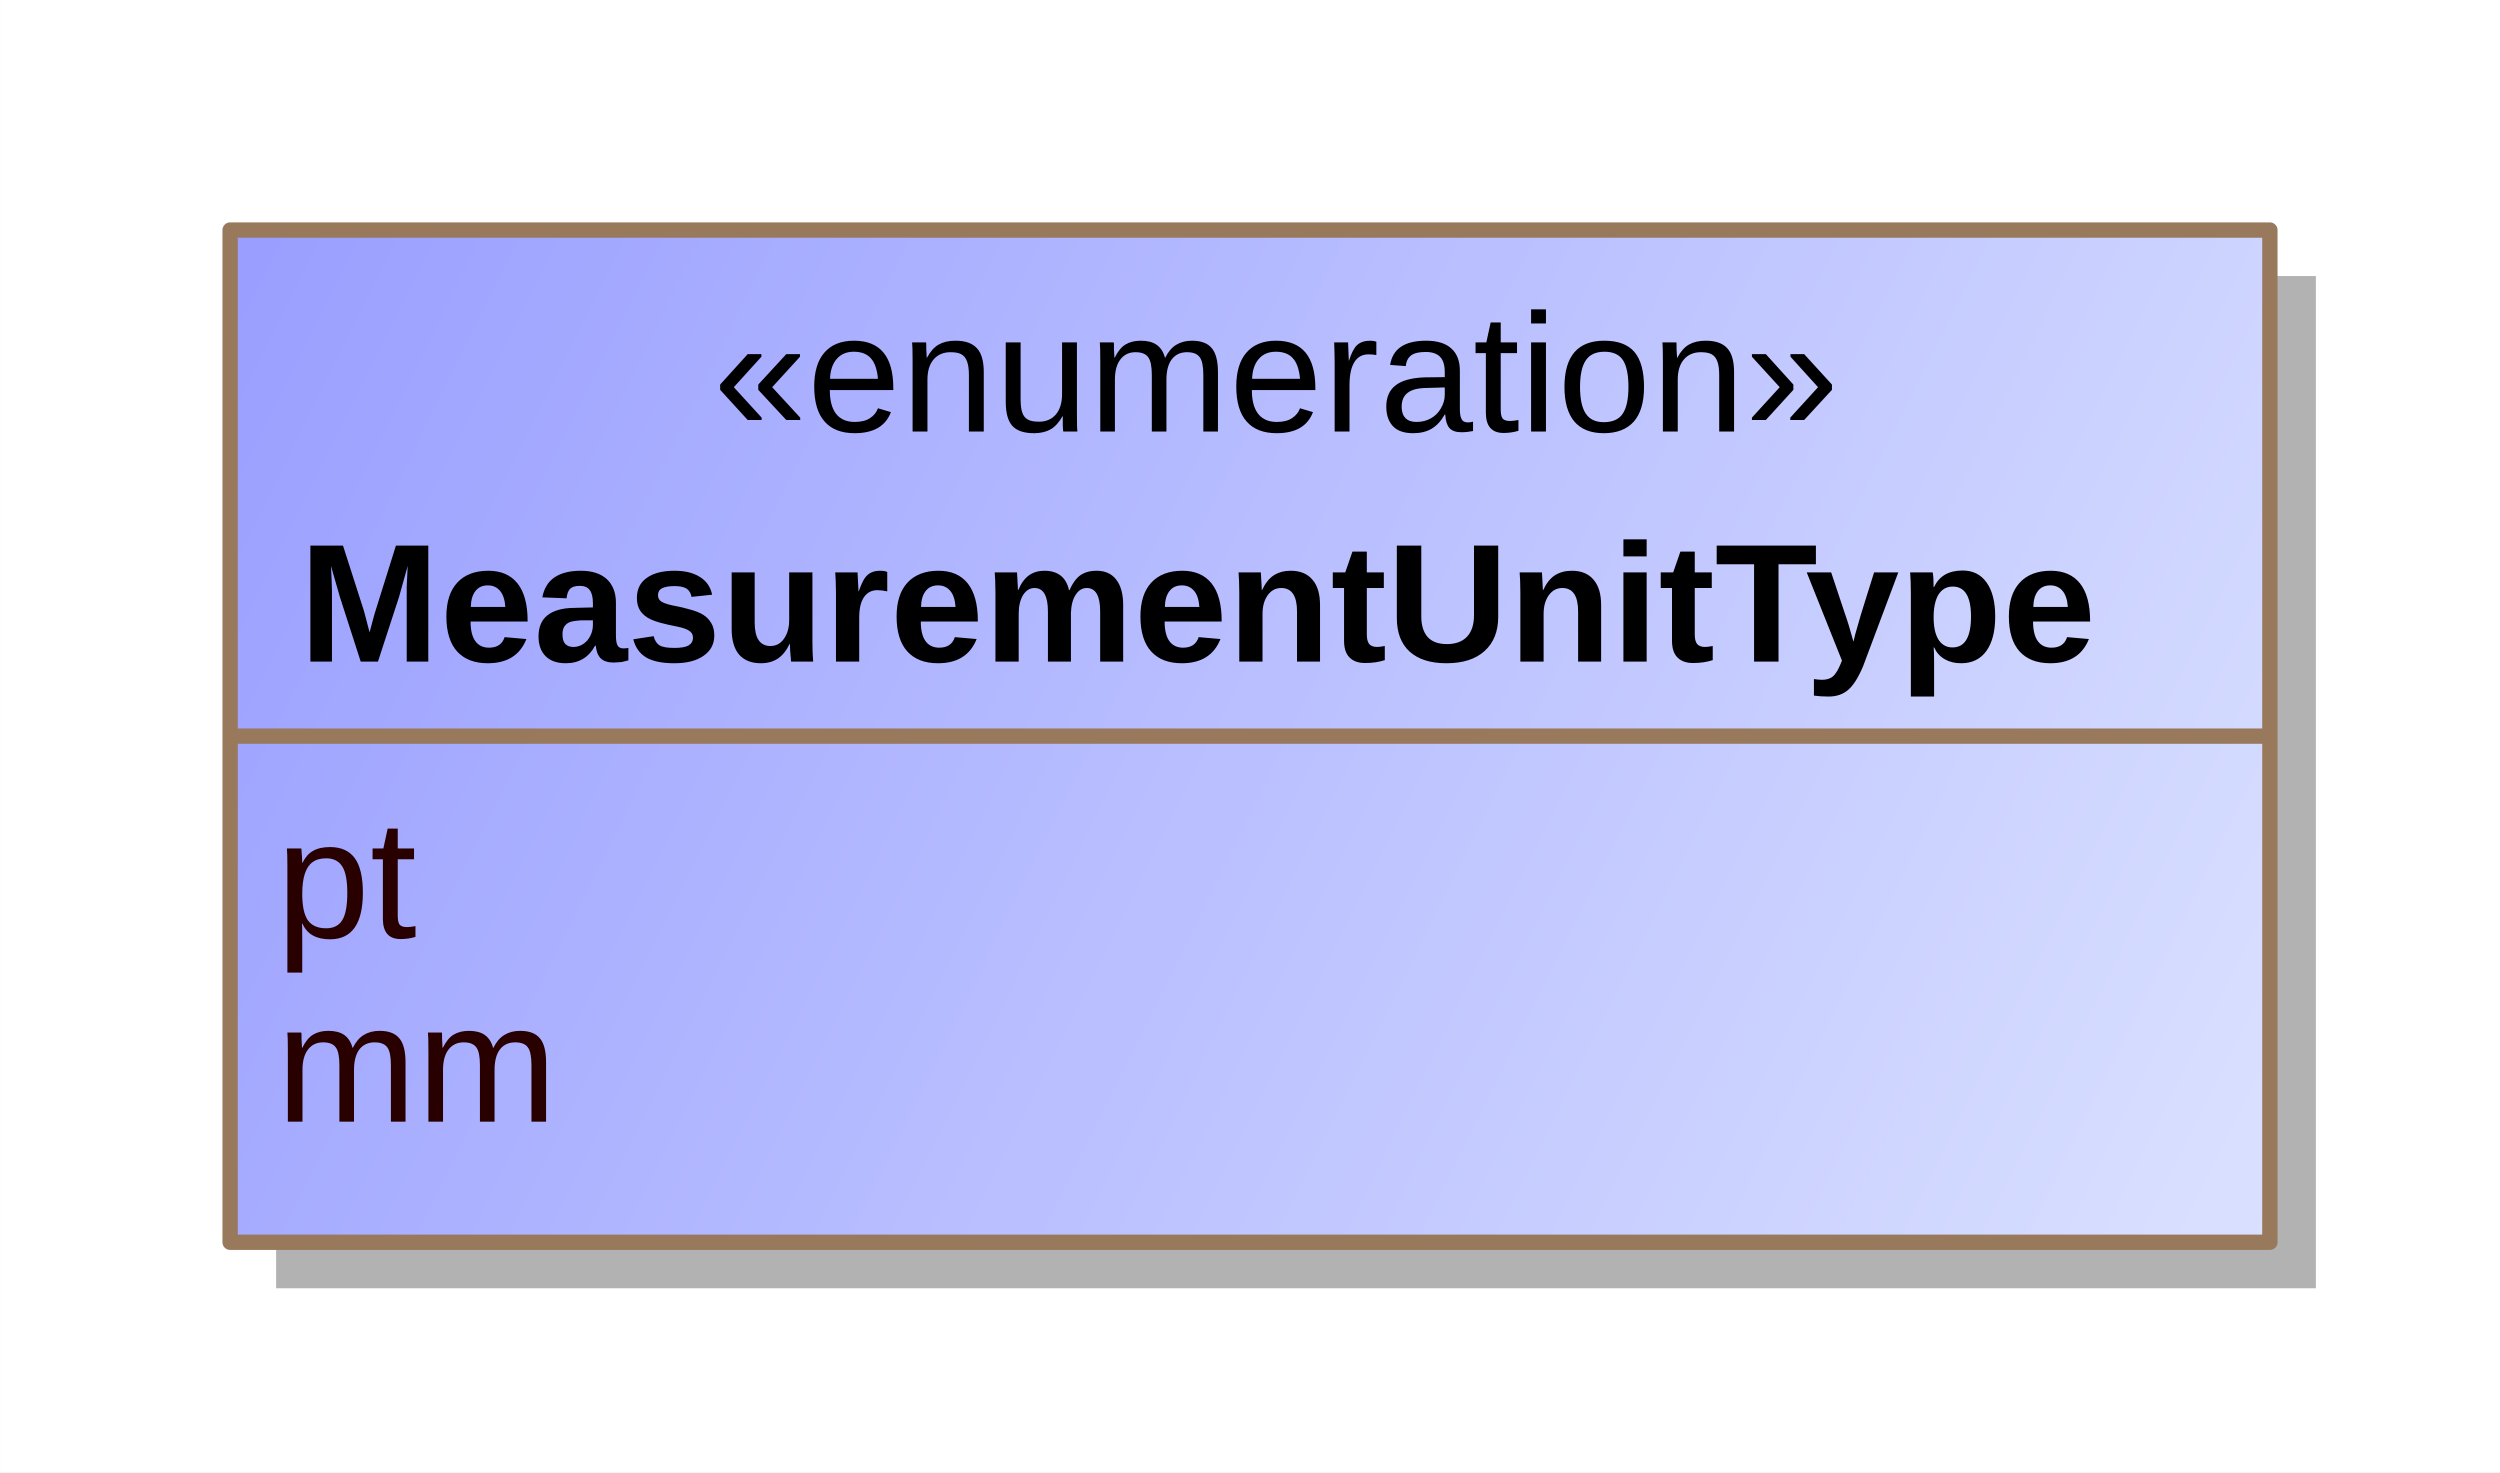
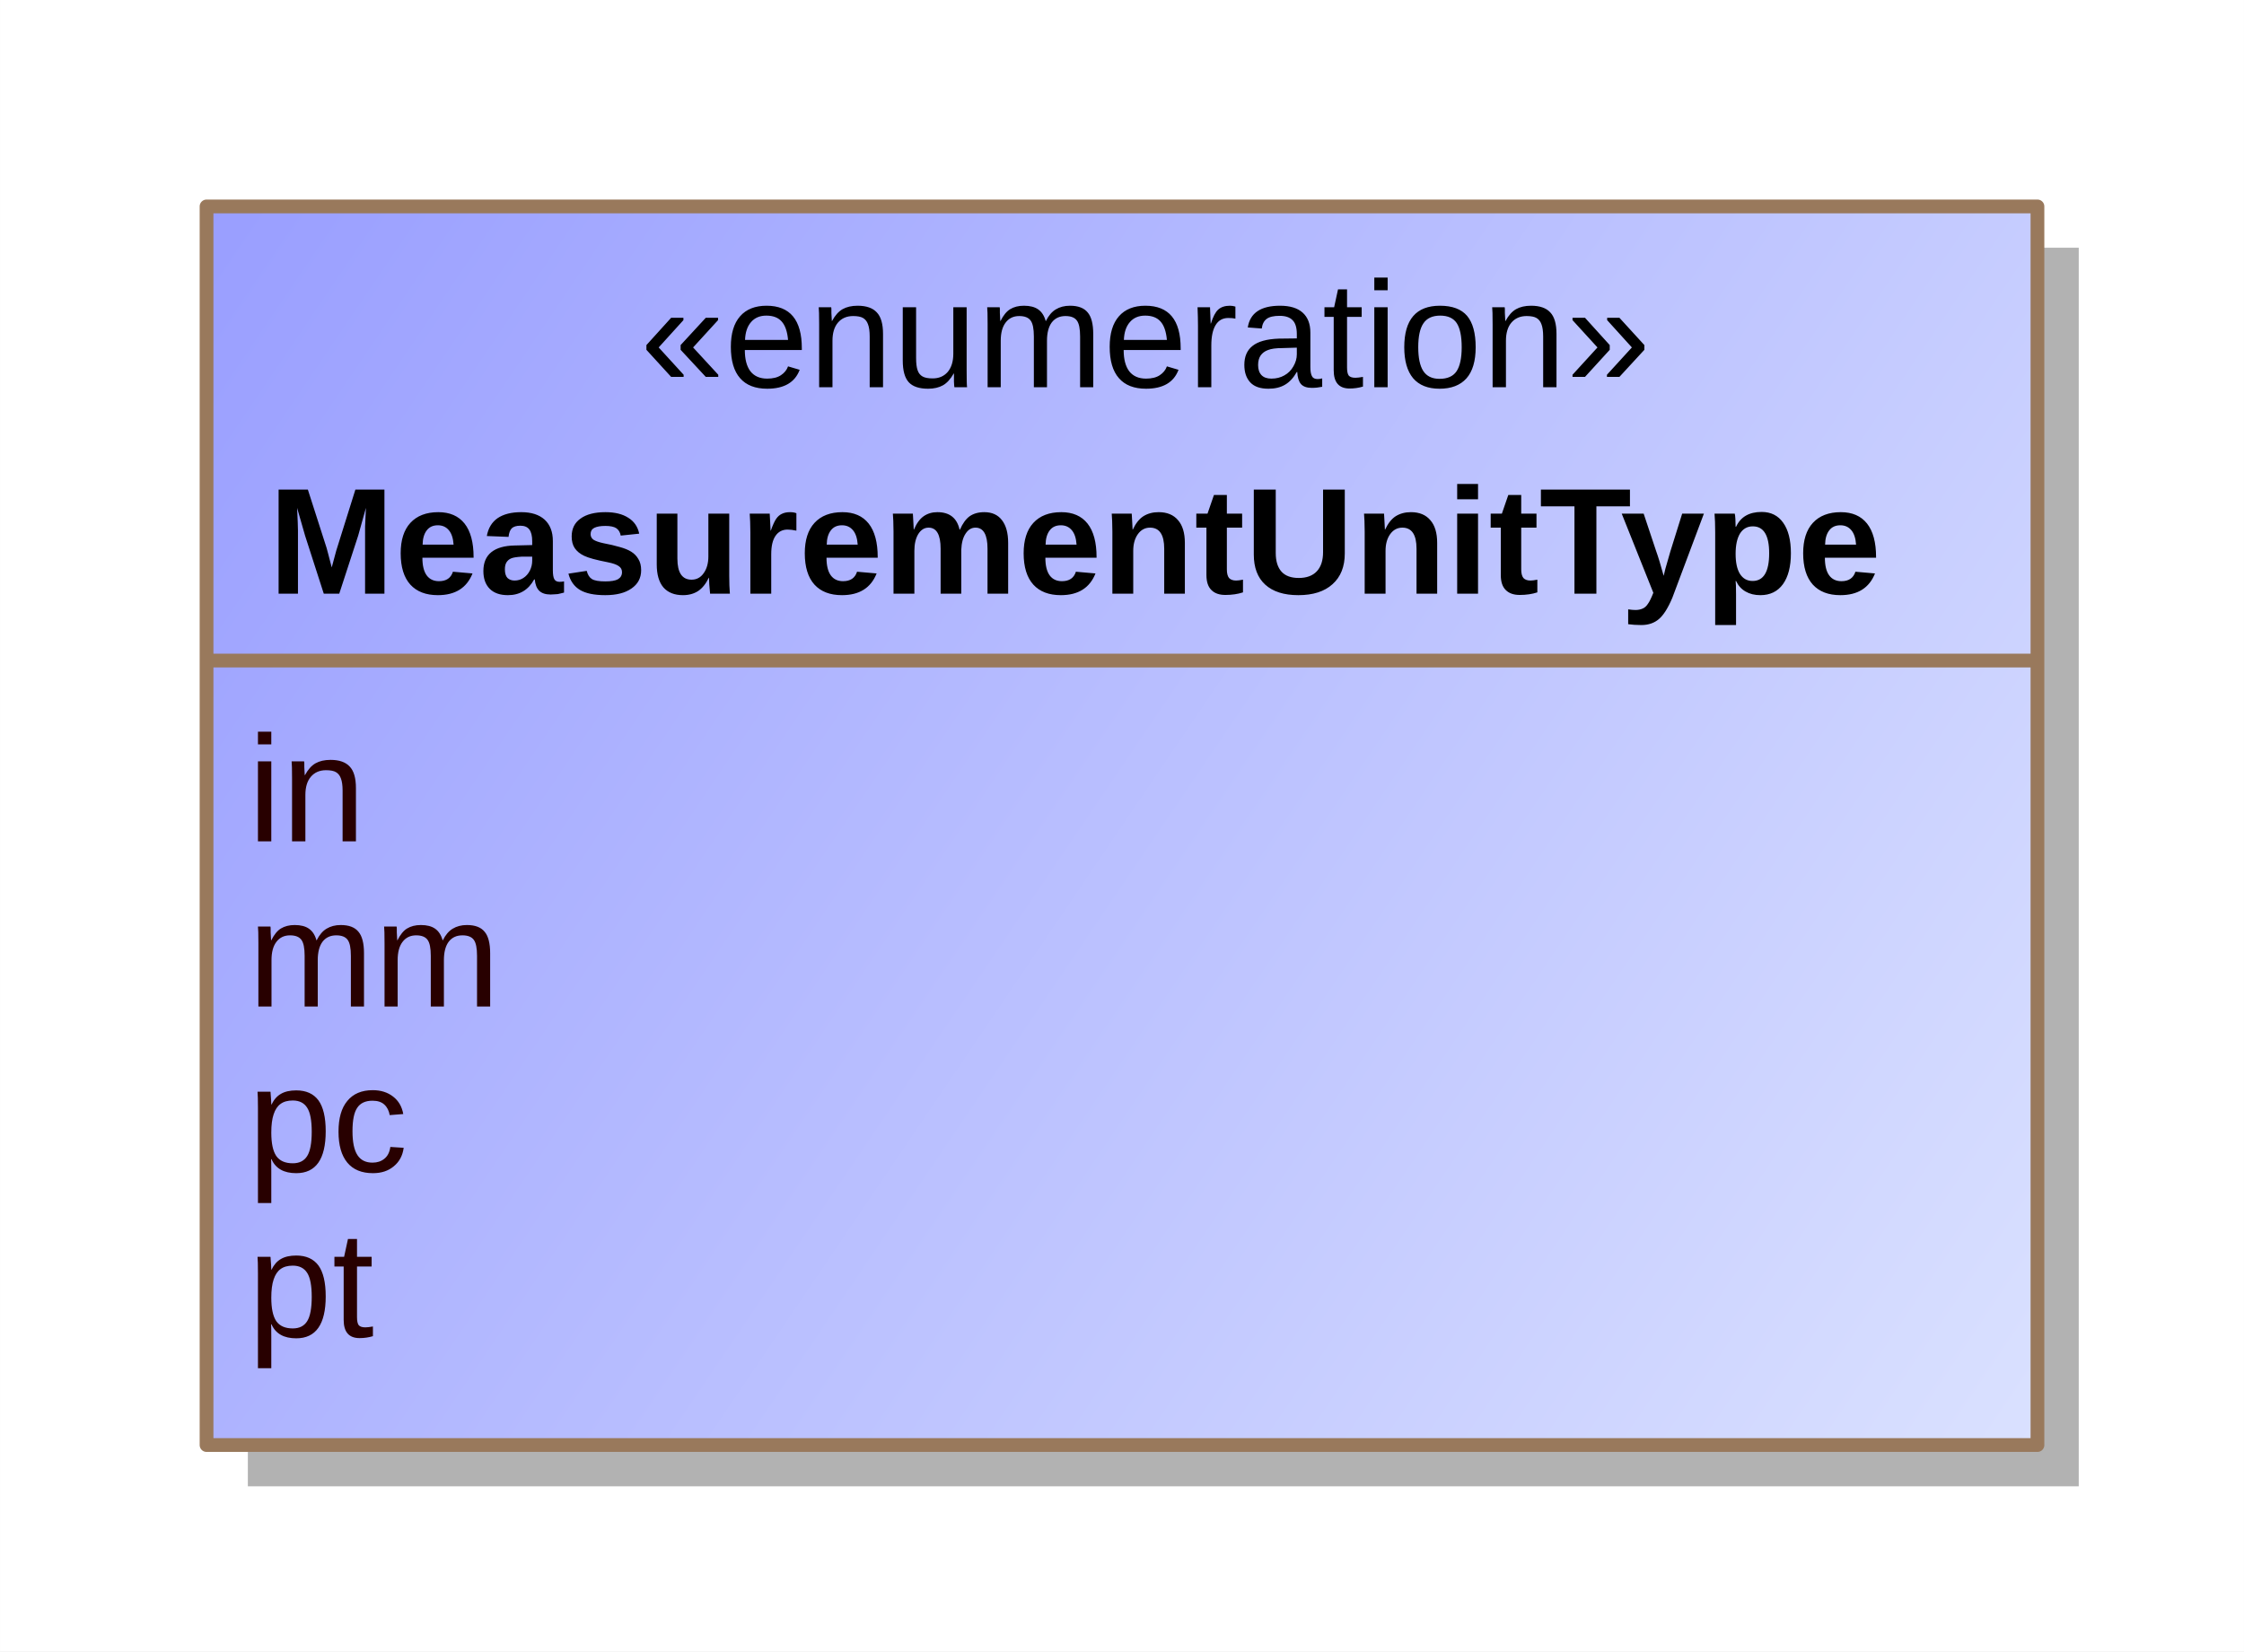
- <svg xmlns="http://www.w3.org/2000/svg" fill-opacity="1" color-rendering="auto" color-interpolation="auto" text-rendering="auto" stroke="black" stroke-linecap="square" width="1.698in" stroke-miterlimit="10" shape-rendering="auto" stroke-opacity="1" fill="black" stroke-dasharray="none" font-weight="normal" stroke-width="1" viewBox="0 0 163 96" height="1.0in" font-family="'Arial'" font-style="normal" stroke-linejoin="miter" font-size="12" stroke-dashoffset="0" image-rendering="auto">
+ <svg xmlns="http://www.w3.org/2000/svg" fill-opacity="1" color-rendering="auto" color-interpolation="auto" text-rendering="auto" stroke="black" stroke-linecap="square" width="1.698in" stroke-miterlimit="10" shape-rendering="auto" stroke-opacity="1" fill="black" stroke-dasharray="none" font-weight="normal" stroke-width="1" viewBox="0 0 163 120" height="1.25in" font-family="'Arial'" font-style="normal" stroke-linejoin="miter" font-size="12" stroke-dashoffset="0" image-rendering="auto">
  <defs id="genericDefs" />
  <g>
    <defs id="defs1">
-       <linearGradient x1="1099" gradientUnits="userSpaceOnUse" x2="1232" y1="1092" y2="1158" id="linearGradient1" spreadMethod="pad">
+       <linearGradient x1="1099" gradientUnits="userSpaceOnUse" x2="1232" y1="1092" y2="1182" id="linearGradient1" spreadMethod="pad">
        <stop stop-opacity="1" stop-color="rgb(153,158,255)" offset="0%" />
        <stop stop-opacity="1" stop-color="rgb(218,225,255)" offset="100%" />
      </linearGradient>
      <clipPath clipPathUnits="userSpaceOnUse" id="clipPath1">
-         <path d="M0 0 L163 0 L163 96 L0 96 L0 0 Z" />
+         <path d="M0 0 L163 0 L163 120 L0 120 L0 0 Z" />
      </clipPath>
      <clipPath clipPathUnits="userSpaceOnUse" id="clipPath2">
-         <path d="M1084 1077 L1247 1077 L1247 1173 L1084 1173 L1084 1077 Z" />
+         <path d="M1084 1077 L1247 1077 L1247 1197 L1084 1197 L1084 1077 Z" />
      </clipPath>
    </defs>
    <g fill="white" stroke="white">
-       <rect x="0" width="163" height="96" y="0" clip-path="url(#clipPath1)" stroke="none" />
-       <rect x="1102" y="1095" transform="translate(-1084,-1077)" clip-path="url(#clipPath2)" fill="rgb(178,178,178)" width="133" text-rendering="geometricPrecision" height="66" stroke="none" />
-       <rect x="1099" y="1092" transform="translate(-1084,-1077)" clip-path="url(#clipPath2)" fill="url(#linearGradient1)" width="133" text-rendering="geometricPrecision" height="66" stroke="none" />
+       <rect x="0" width="163" height="120" y="0" clip-path="url(#clipPath1)" stroke="none" />
+       <rect x="1102" y="1095" transform="translate(-1084,-1077)" clip-path="url(#clipPath2)" fill="rgb(178,178,178)" width="133" text-rendering="geometricPrecision" height="90" stroke="none" />
+       <rect x="1099" y="1092" transform="translate(-1084,-1077)" clip-path="url(#clipPath2)" fill="url(#linearGradient1)" width="133" text-rendering="geometricPrecision" height="90" stroke="none" />
    </g>
    <g fill="rgb(153,121,92)" text-rendering="geometricPrecision" transform="translate(-1084,-1077)" stroke-linecap="butt" stroke="rgb(153,121,92)" stroke-linejoin="round">
-       <rect fill="none" x="1099" width="133" height="66" y="1092" clip-path="url(#clipPath2)" />
+       <rect fill="none" x="1099" width="133" height="90" y="1092" clip-path="url(#clipPath2)" />
      <line y2="1125" fill="none" x1="1099" clip-path="url(#clipPath2)" x2="1232" y1="1125" />
+       <text x="1102" font-size="11" y="1174.138" clip-path="url(#clipPath2)" fill="rgb(40,0,0)" stroke="none" space="preserve">pt</text>
+       <text x="1102" font-size="11" y="1162.138" clip-path="url(#clipPath2)" fill="rgb(40,0,0)" stroke="none" space="preserve">pc</text>
      <text x="1102" font-size="11" y="1150.138" clip-path="url(#clipPath2)" fill="rgb(40,0,0)" stroke="none" space="preserve">mm</text>
-       <text x="1102" font-size="11" y="1138.138" clip-path="url(#clipPath2)" fill="rgb(40,0,0)" stroke="none" space="preserve">pt</text>
+       <text x="1102" font-size="11" y="1138.138" clip-path="url(#clipPath2)" fill="rgb(40,0,0)" stroke="none" space="preserve">in</text>
    </g>
    <g text-rendering="geometricPrecision" font-size="11" font-weight="bold" transform="translate(-1084,-1077)" stroke-linecap="butt" stroke-linejoin="round">
      <text x="1103.5" space="preserve" y="1120.138" clip-path="url(#clipPath2)" stroke="none">MeasurementUnitType</text>
      <text x="1130.5" space="preserve" y="1105.138" clip-path="url(#clipPath2)" font-weight="normal" stroke="none">«enumeration»</text>
    </g>
  </g>
</svg>
